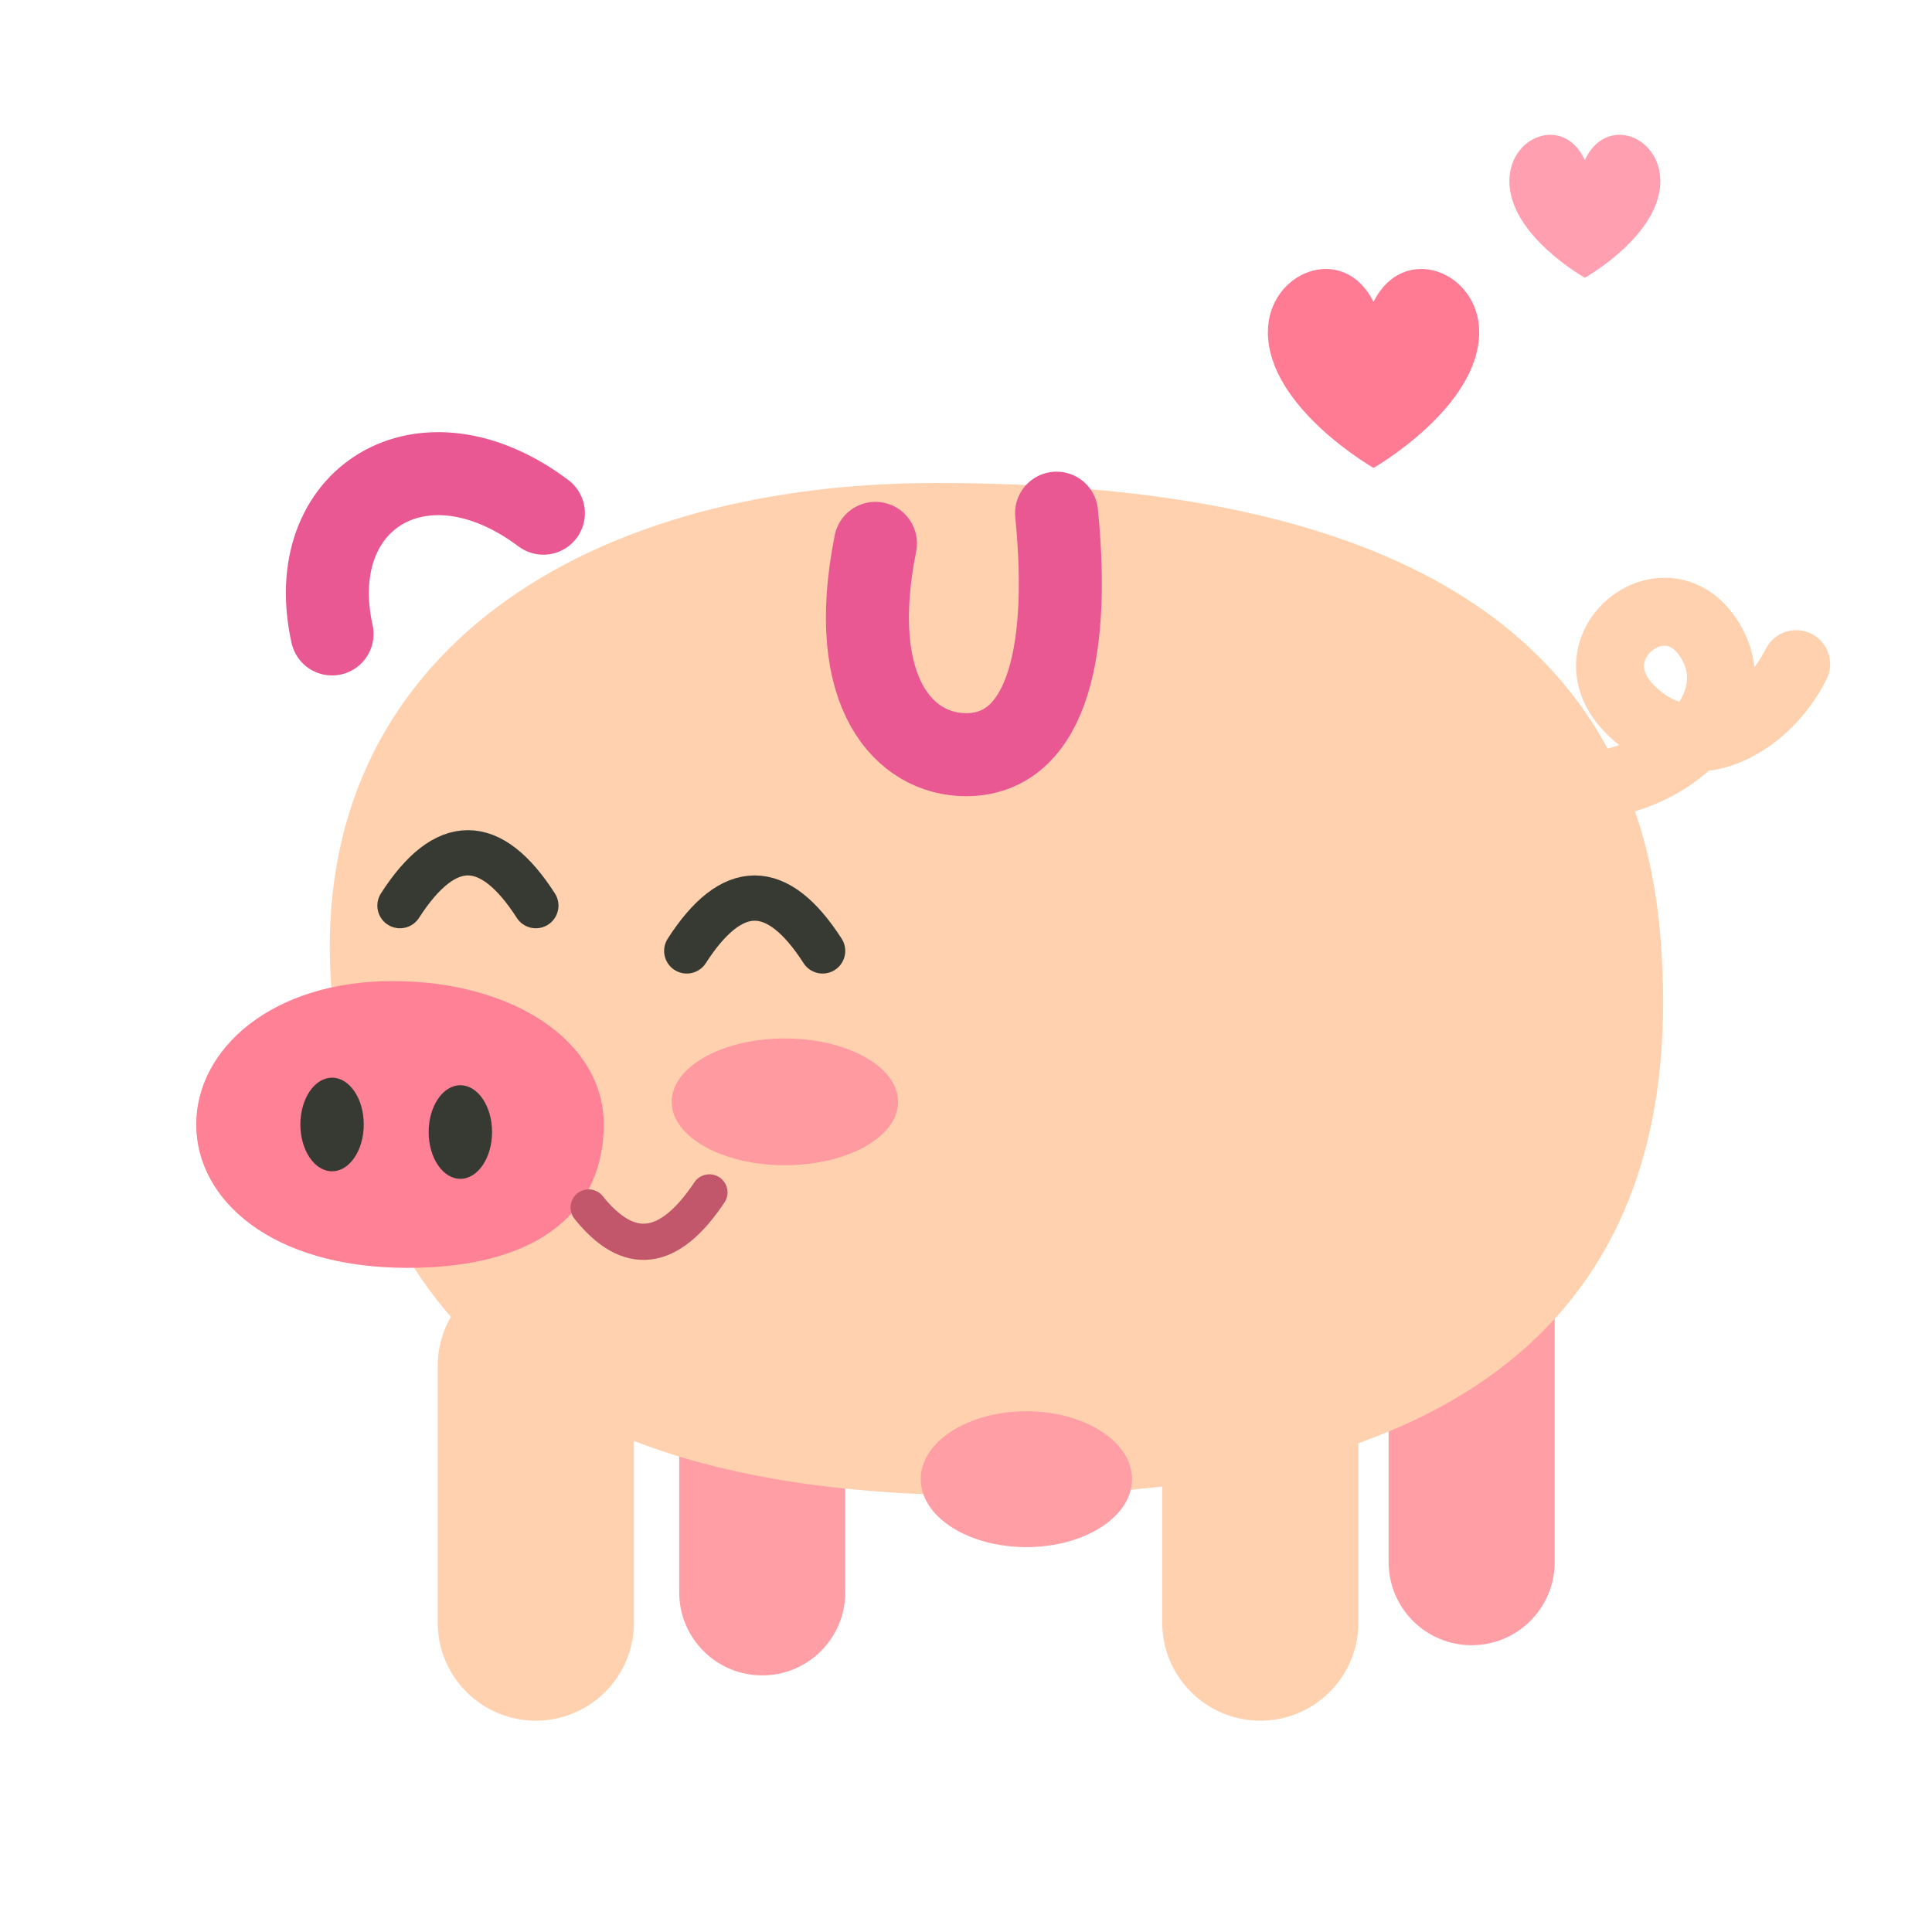
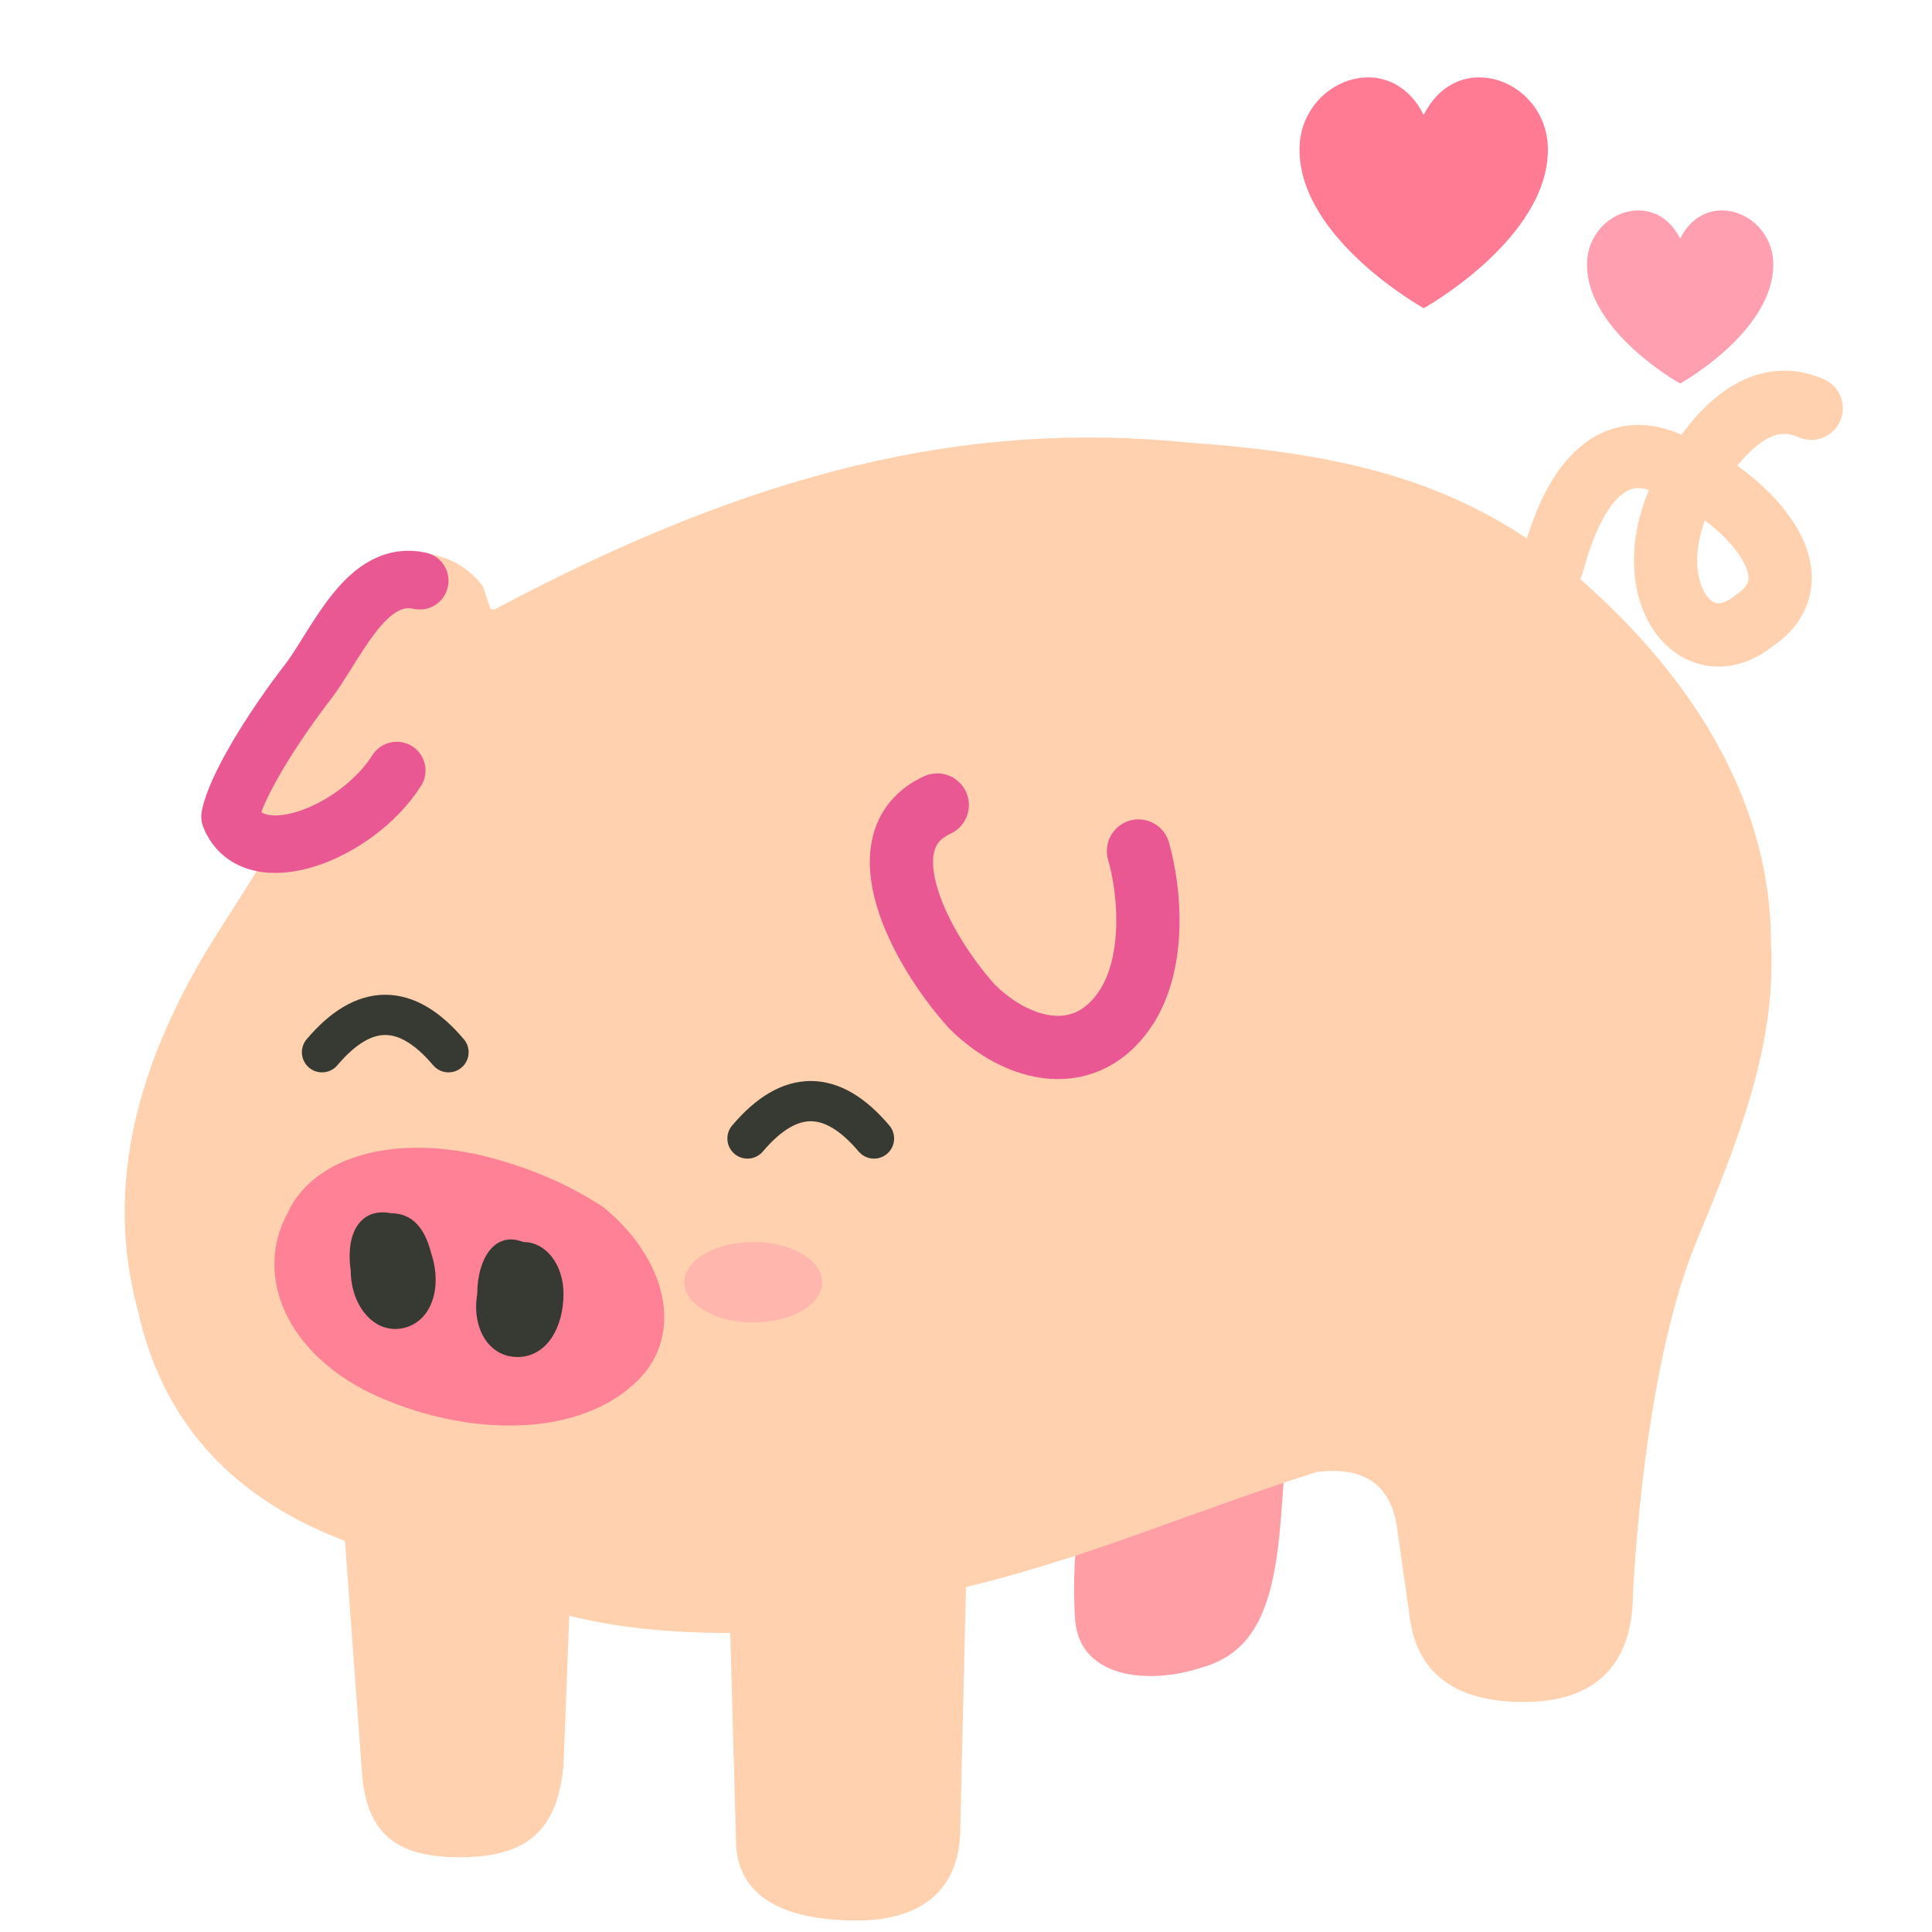
- <svg xmlns="http://www.w3.org/2000/svg" viewBox="0 0 128 128" width="128" height="128" role="img" aria-label="开心">
+ <svg xmlns="http://www.w3.org/2000/svg" viewBox="24 -36 336 336" width="128" height="128" role="img" aria-label="开心">
  <style>
-     .hop{animation:hop .9s ease-in-out infinite;transform-origin:64px 114px}
-     .ear{animation:perk .9s ease-in-out infinite;transform-origin:62px 40px}
-     .tail{animation:wag .45s ease-in-out infinite;transform-origin:106px 52px}
-     .heart{animation:rise 1.8s ease-out infinite;transform-box:fill-box;transform-origin:50% 100%}
-     .heart2{animation:rise 1.8s ease-out -.9s infinite;transform-box:fill-box;transform-origin:50% 100%}
-     @keyframes hop{0%,100%{transform:translateY(0) scale(1.03,.97)}40%{transform:translateY(-9px) scale(.98,1.03)}60%{transform:translateY(-9px)}}
-     @keyframes perk{50%{transform:rotate(-12deg)}}
-     @keyframes wag{50%{transform:rotate(24deg)}}
-     @keyframes rise{0%{opacity:0;transform:translateY(8px) scale(.5)}25%{opacity:1}100%{opacity:0;transform:translateY(-14px) scale(1)}}
+     .eye{animation:blink 4.2s infinite;transform-box:fill-box;transform-origin:50% 50%}
+     .tail{animation:wag 1.4s ease-in-out infinite;transform-origin:296px 64px}
+     .ear2{animation:flick 5.2s ease-in-out infinite;transform-origin:205px 108px}
+     @keyframes blink{0%,90%,100%{transform:scaleY(1)}93%{transform:scaleY(.1)}}
+     @keyframes wag{50%{transform:rotate(14deg)}}
+     @keyframes flick{0%,80%,100%{transform:rotate(0)}85%{transform:rotate(-12deg)}90%{transform:rotate(4deg)}}
+     .hop{animation:hop .9s ease-in-out infinite;transform-origin:190px 298px}
+     .tail{animation-duration:.45s}
+     .h1{animation:rise 1.8s ease-out infinite;transform-box:fill-box;transform-origin:50% 100%}
+     .h2{animation:rise 1.8s ease-out -.9s infinite;transform-box:fill-box;transform-origin:50% 100%}
+     @keyframes hop{0%,100%{transform:translateY(0) scale(1.03,.97)}40%,60%{transform:translateY(-22px) scale(.98,1.02)}}
+     @keyframes rise{0%{opacity:0;transform:translateY(14px) scale(.5)}25%{opacity:1}100%{opacity:0;transform:translateY(-24px) scale(1)}}
    @media (prefers-reduced-motion:reduce){*{animation:none!important}}
  </style>
-   <g stroke-linecap="round" stroke-linejoin="round">
-     <path class="heart" d="M84 22c0-4 5-6 7-2 2-4 7-2 7 2 0 5-7 9-7 9s-7-4-7-9Z" fill="#FF7A93" />
-     <path class="heart2" d="M100 12c0-3 3.6-4.4 5-1.4 1.4-3 5-1.6 5 1.4 0 3.6-5 6.4-5 6.4s-5-2.8-5-6.4Z" fill="#FF9FB0" />
-     <g class="hop">
-       <rect x="45" y="84" width="11" height="27" rx="5.5" fill="#FF9FA5" />
-       <rect x="92" y="82" width="11" height="27" rx="5.5" fill="#FF9FA5" />
-       <path class="tail" d="M106 52c6-1 10-6 7-10s-9 1-5 5 9 1 11-3" fill="none" stroke="#FFD1AF" stroke-width="4.5" />
-       <path d="M22 66C20 44 38 32 62 32S108 38 110 62 98 98 70 99 24 92 22 66Z" fill="#FFD1AF" />
-       <ellipse cx="68" cy="98" rx="7" ry="4.5" fill="#FF9FA5" />
-       <path d="M36 34C28 28 20 33 22 42" fill="none" stroke="#E95892" stroke-width="5.5" />
-       <path class="ear" d="M58 36C56 46 60 50 64 50C69 50 71 44 70 34" fill="none" stroke="#E95892" stroke-width="5.5" />
-       <path d="M26.5 60Q31 53 35.5 60M45.5 63Q50 56 54.5 63" fill="none" stroke="#373A32" stroke-width="3" />
-       <ellipse cx="52" cy="73" rx="7.5" ry="4.2" fill="#FF9AA0" />
-       <path d="M26 65c-8 0-13 4.5-13 9.5S18 84 27 84s13-4 13-9.5S34 65 26 65Z" fill="#FF8195" />
-       <ellipse cx="22" cy="74.5" rx="2.1" ry="3.1" fill="#373A32" />
-       <ellipse cx="30.5" cy="75" rx="2.1" ry="3.1" fill="#373A32" />
-       <path d="M39 80Q43 85 47 79" fill="none" stroke="#C2566B" stroke-width="2.4" />
-       <rect x="29" y="84" width="13" height="30" rx="6.5" fill="#FFD1AF" />
-       <rect x="77" y="84" width="13" height="30" rx="6.5" fill="#FFD1AF" />
+   <g class="hop">
+     <g class="pig" stroke-linecap="round" stroke-linejoin="round">
+       <path fill="#FF9FA5" d="M214 210C213 221 210 232 211 246C212 256 224 257 233 254C244 251 246 240 247 225L248 211Z" />
+       <path class="tail" d="M294 62C298 47 305 40 315 45C327 50 341 64 329 72C319 80 309 67 316 51C322 39 330 31 339 35" fill="none" stroke="#FFD1AF" stroke-width="11" />
+       <path fill="#FFD1AF" d="M110 70C155 46 192 37 231 41C259 43 279 48 298 64C320 83 332 105 332 128C333 146 326 163 319 180C312 197 309 223 308 241C308 254 301 260 289 260C277 260 270 255 269 244L267 230C266 222 261 219 253 220C231 227 213 235 192 240L191 282C191 292 185 298 173 298C159 298 152 293 152 284L151 248C140 248 131 247 123 245L122 271C121 282 116 287 104 287C93 287 88 283 87 273L84 232C63 224 52 210 48 192C42 170 48 148 62 126C69 115 75 106 80 94C87 79 96 68 110 70Z" />
+       <path fill="#FFD1AF" d="M63 107C64 97 75 81 84 68C90 58 102 58 108 66L115 87L90 113Z" />
+       <path class="ear1" d="M97 65C88 63 83 75 78 82C71 91 65 101 64 106C68 116 86 109 93 98" fill="none" stroke="#E95892" stroke-width="10" />
+       <path class="ear2" d="M187 104C174 110 184 129 193 139C201 147 213 150 220 139C225 131 224 119 222 112" fill="none" stroke="#E95892" stroke-width="11" />
+       <path d="M80 147Q91 134 102 147M154 162Q165 149 176 162" fill="none" stroke="#373A32" stroke-width="7" />
+       <path fill="#FF8195" d="M108 165C91 161 78 166 74 175C68 186 74 200 90 207C106 214 125 214 135 204C143 196 140 183 129 174C123 170 116 167 108 165Z" />
+       <path fill="#373A32" d="M92 175C87 174 84 178 85 185C85 191 89 196 94 195C99 194 101 188 99 182C98 178 96 175 92 175Z" />
+       <path fill="#373A32" d="M115 180C110 178 107 183 107 189C106 195 109 200 114 200C119 200 122 195 122 189C122 184 119 180 115 180Z" />
+       <ellipse class="blush" cx="155" cy="187" rx="12" ry="7" fill="#FFAFAC" opacity=".75" />
    </g>
  </g>
+   <g class="h1">
+     <path transform="translate(250 -10) scale(1.2)" d="M0 0c0-10 13-15 18-5 5-10 18-5 18 5 0 13-18 23-18 23S0 13 0 0Z" fill="#FF7A93" />
+   </g>
+   <g class="h2">
+     <path transform="translate(300 10) scale(0.9)" d="M0 0c0-10 13-15 18-5 5-10 18-5 18 5 0 13-18 23-18 23S0 13 0 0Z" fill="#FF9FB0" />
+   </g>
</svg>
